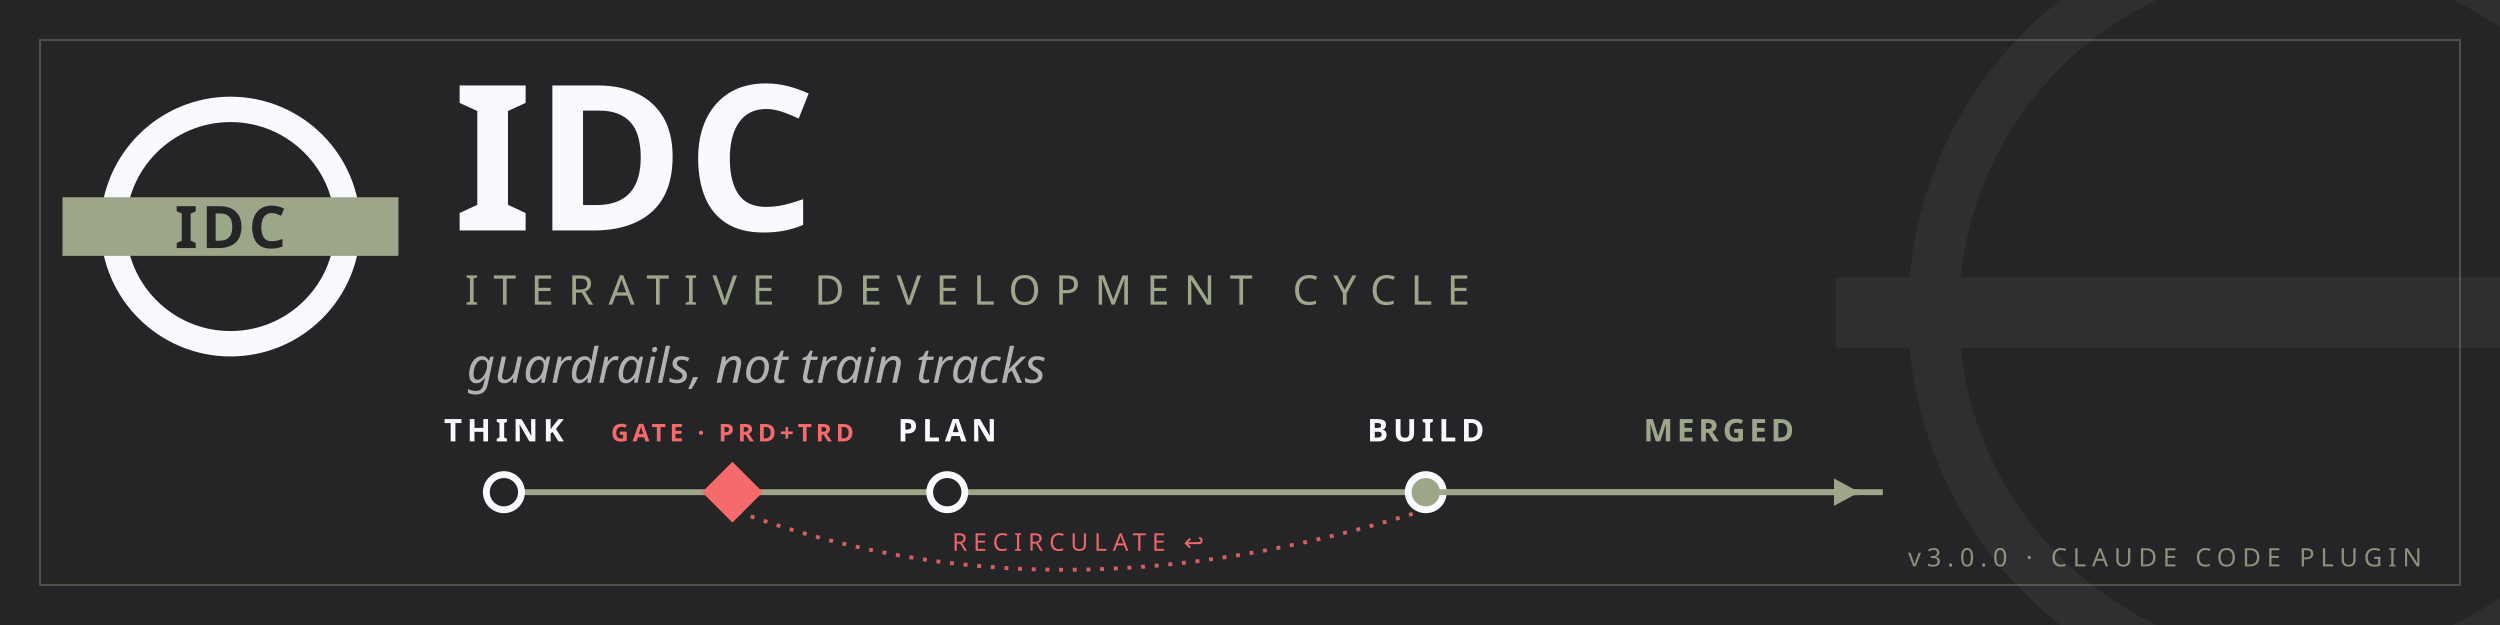
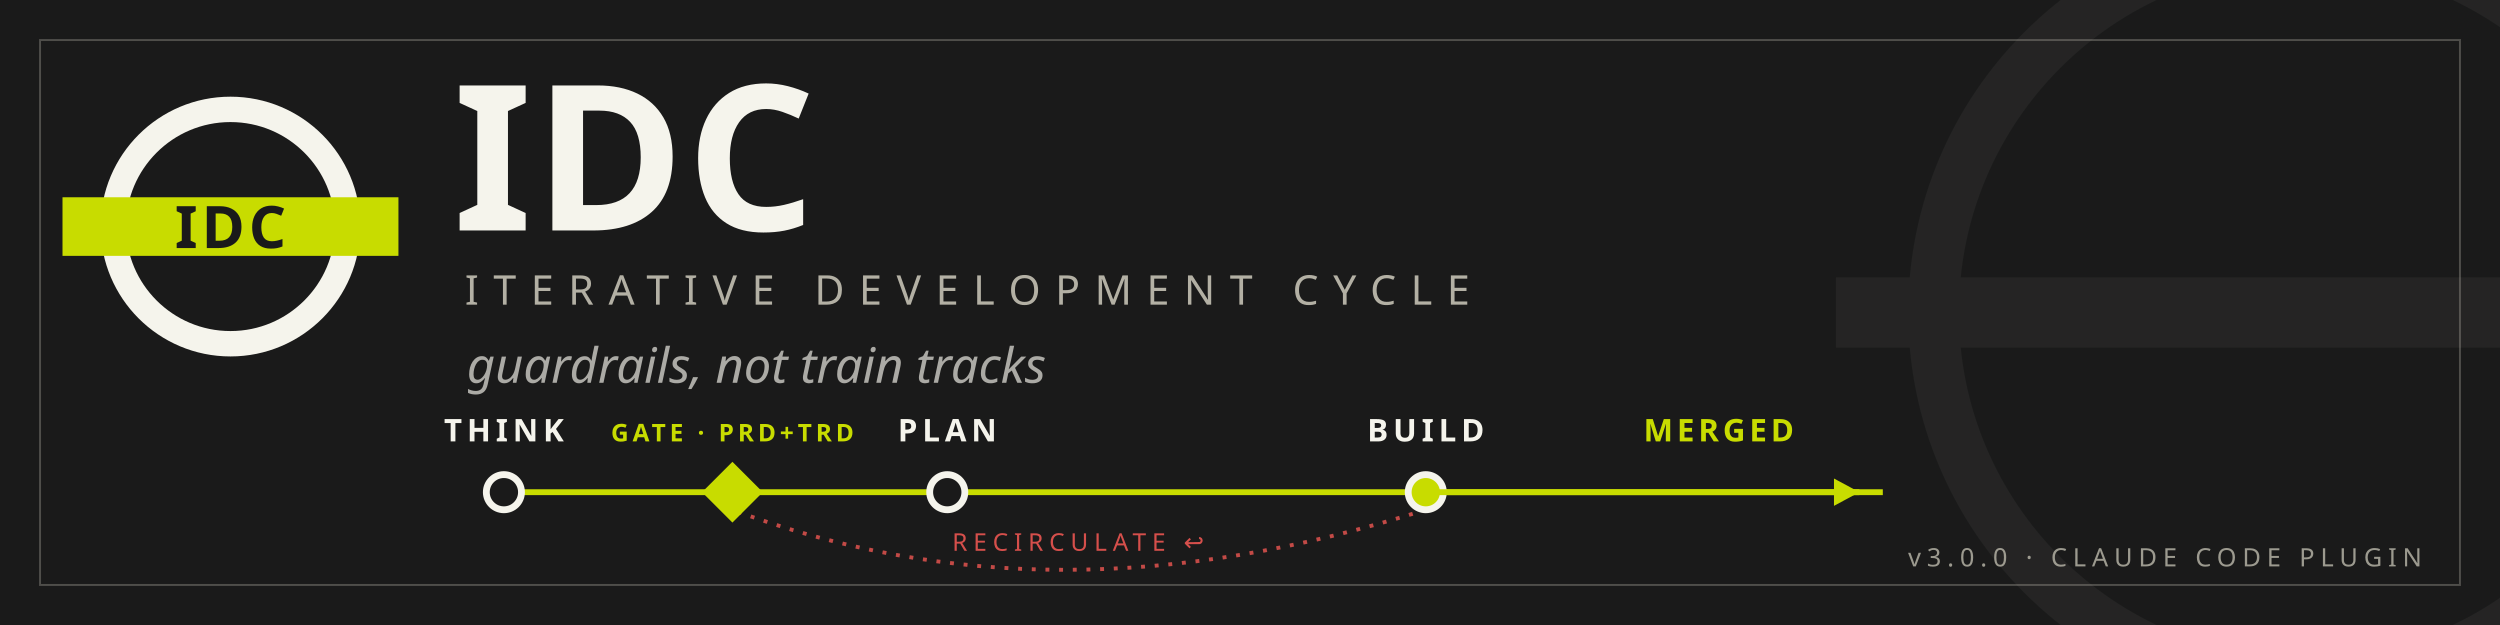
<svg xmlns="http://www.w3.org/2000/svg" width="1280" height="320" viewBox="0 0 1280 320" role="img" aria-label="IDC — Iterative Development Cycle. Guardrails, not train tracks.">
  <defs>
    <clipPath id="frame">
      <rect x="0" y="0" width="1280" height="320" />
    </clipPath>
  </defs>
  <g clip-path="url(#frame)" font-family="Gill Sans, Gill Sans MT, Futura, sans-serif">
-     <rect width="1280" height="320" fill="#252427" />
+     <rect width="1280" height="320" fill="#1a1a1a" />
    <g opacity="0.05">
-       <circle cx="1180" cy="160" r="190" fill="none" stroke="#F9FAFD" stroke-width="26" />
-       <rect x="940" y="142" width="480" height="36" fill="#F9FAFD" />
+       <circle cx="1180" cy="160" r="190" fill="none" stroke="#f5f4ec" stroke-width="26" />
+       <rect x="940" y="142" width="480" height="36" fill="#f5f4ec" />
    </g>
-     <rect x="20.5" y="20.5" width="1239" height="279" fill="none" stroke="#9CA689" stroke-opacity="0.35" stroke-width="1" />
+     <rect x="20.5" y="20.5" width="1239" height="279" fill="none" stroke="#b3b0a4" stroke-opacity="0.35" stroke-width="1" />
    <g transform="translate(118,116)">
-       <circle cx="0" cy="0" r="60" fill="none" stroke="#F9FAFD" stroke-width="13" />
-       <rect x="-86" y="-15" width="172" height="30" fill="#9CA689" />
-       <text x="0" y="11" text-anchor="middle" font-size="30" font-weight="bold" letter-spacing="2" fill="#252427">IDC</text>
+       <circle cx="0" cy="0" r="60" fill="none" stroke="#f5f4ec" stroke-width="13" />
+       <rect x="-86" y="-15" width="172" height="30" fill="#c8dc00" />
+       <text x="0" y="11" text-anchor="middle" font-size="30" font-weight="bold" letter-spacing="2" fill="#1a1a1a">IDC</text>
    </g>
-     <text x="232" y="118" font-size="104" font-weight="bold" letter-spacing="1" fill="#F9FAFD">IDC</text>
-     <text x="238" y="156" font-size="21" letter-spacing="7.5" fill="#9CA689">ITERATIVE DEVELOPMENT CYCLE</text>
-     <text x="239" y="196" font-size="25" fill="#F9FAFD" fill-opacity="0.66" font-style="italic">guardrails, not train tracks</text>
+     <text x="232" y="118" font-size="104" font-weight="bold" letter-spacing="1" fill="#f5f4ec">IDC</text>
+     <text x="238" y="156" font-size="21" letter-spacing="7.5" fill="#b3b0a4">ITERATIVE DEVELOPMENT CYCLE</text>
+     <text x="239" y="196" font-size="25" fill="#f5f4ec" fill-opacity="0.66" font-style="italic">guardrails, not train tracks</text>
    <g transform="translate(240,230)">
-       <line x1="18" y1="22" x2="724" y2="22" stroke="#9CA689" stroke-width="3" />
-       <path d="M490 31 C 360 72, 245 72, 135 31" fill="none" stroke="#F56A6A" stroke-width="2" stroke-dasharray="2 5" opacity="0.85" />
-       <text x="312" y="52" text-anchor="middle" font-size="12.5" letter-spacing="3" fill="#F56A6A" opacity="0.95">RECIRCULATE ↩</text>
-       <g fill="#F9FAFD" font-size="16" font-weight="600" letter-spacing="2.5">
-         <circle cx="18" cy="22" r="9" fill="#252427" stroke="#F9FAFD" stroke-width="3.5" />
+       <line x1="18" y1="22" x2="724" y2="22" stroke="#c8dc00" stroke-width="3" />
+       <path d="M490 31 C 360 72, 245 72, 135 31" fill="none" stroke="#e0524e" stroke-width="2" stroke-dasharray="2 5" opacity="0.85" />
+       <text x="312" y="52" text-anchor="middle" font-size="12.5" letter-spacing="3" fill="#e0524e" opacity="0.95">RECIRCULATE ↩</text>
+       <g fill="#f5f4ec" font-size="16" font-weight="600" letter-spacing="2.5">
+         <circle cx="18" cy="22" r="9" fill="#1a1a1a" stroke="#f5f4ec" stroke-width="3.5" />
        <text x="18" y="-4" text-anchor="middle">THINK</text>
-         <circle cx="245" cy="22" r="9" fill="#252427" stroke="#F9FAFD" stroke-width="3.5" />
+         <circle cx="245" cy="22" r="9" fill="#1a1a1a" stroke="#f5f4ec" stroke-width="3.5" />
        <text x="245" y="-4" text-anchor="middle">PLAN</text>
        <g>
-           <rect x="124" y="11" width="22" height="22" fill="#F56A6A" transform="rotate(45 135 22)" />
-           <text x="135" y="-4" text-anchor="middle" fill="#F56A6A" font-size="12.5" letter-spacing="2">GATE · PRD+TRD</text>
+           <rect x="124" y="11" width="22" height="22" fill="#c8dc00" transform="rotate(45 135 22)" />
+           <text x="135" y="-4" text-anchor="middle" fill="#c8dc00" font-size="12.5" letter-spacing="2">GATE · PRD+TRD</text>
        </g>
-         <circle cx="490" cy="22" r="9" fill="#9CA689" stroke="#F9FAFD" stroke-width="3.5" />
+         <circle cx="490" cy="22" r="9" fill="#c8dc00" stroke="#f5f4ec" stroke-width="3.5" />
        <text x="490" y="-4" text-anchor="middle">BUILD</text>
-         <line x1="490" y1="22" x2="712" y2="22" stroke="#9CA689" stroke-width="3" />
-         <path d="M712 22 l-13 -7 l0 14 z" fill="#9CA689" />
-         <text x="640" y="-4" text-anchor="middle" fill="#9CA689" letter-spacing="2">MERGED</text>
+         <line x1="490" y1="22" x2="712" y2="22" stroke="#c8dc00" stroke-width="3" />
+         <path d="M712 22 l-13 -7 l0 14 z" fill="#c8dc00" />
+         <text x="640" y="-4" text-anchor="middle" fill="#c8dc00" letter-spacing="2">MERGED</text>
      </g>
    </g>
-     <text x="1240" y="290" text-anchor="end" font-size="13" letter-spacing="3" fill="#9CA689" fill-opacity="0.85">v3.0.0 · CLAUDE CODE PLUGIN</text>
+     <text x="1240" y="290" text-anchor="end" font-size="13" letter-spacing="3" fill="#b3b0a4" fill-opacity="0.85">v3.0.0 · CLAUDE CODE PLUGIN</text>
  </g>
</svg>
